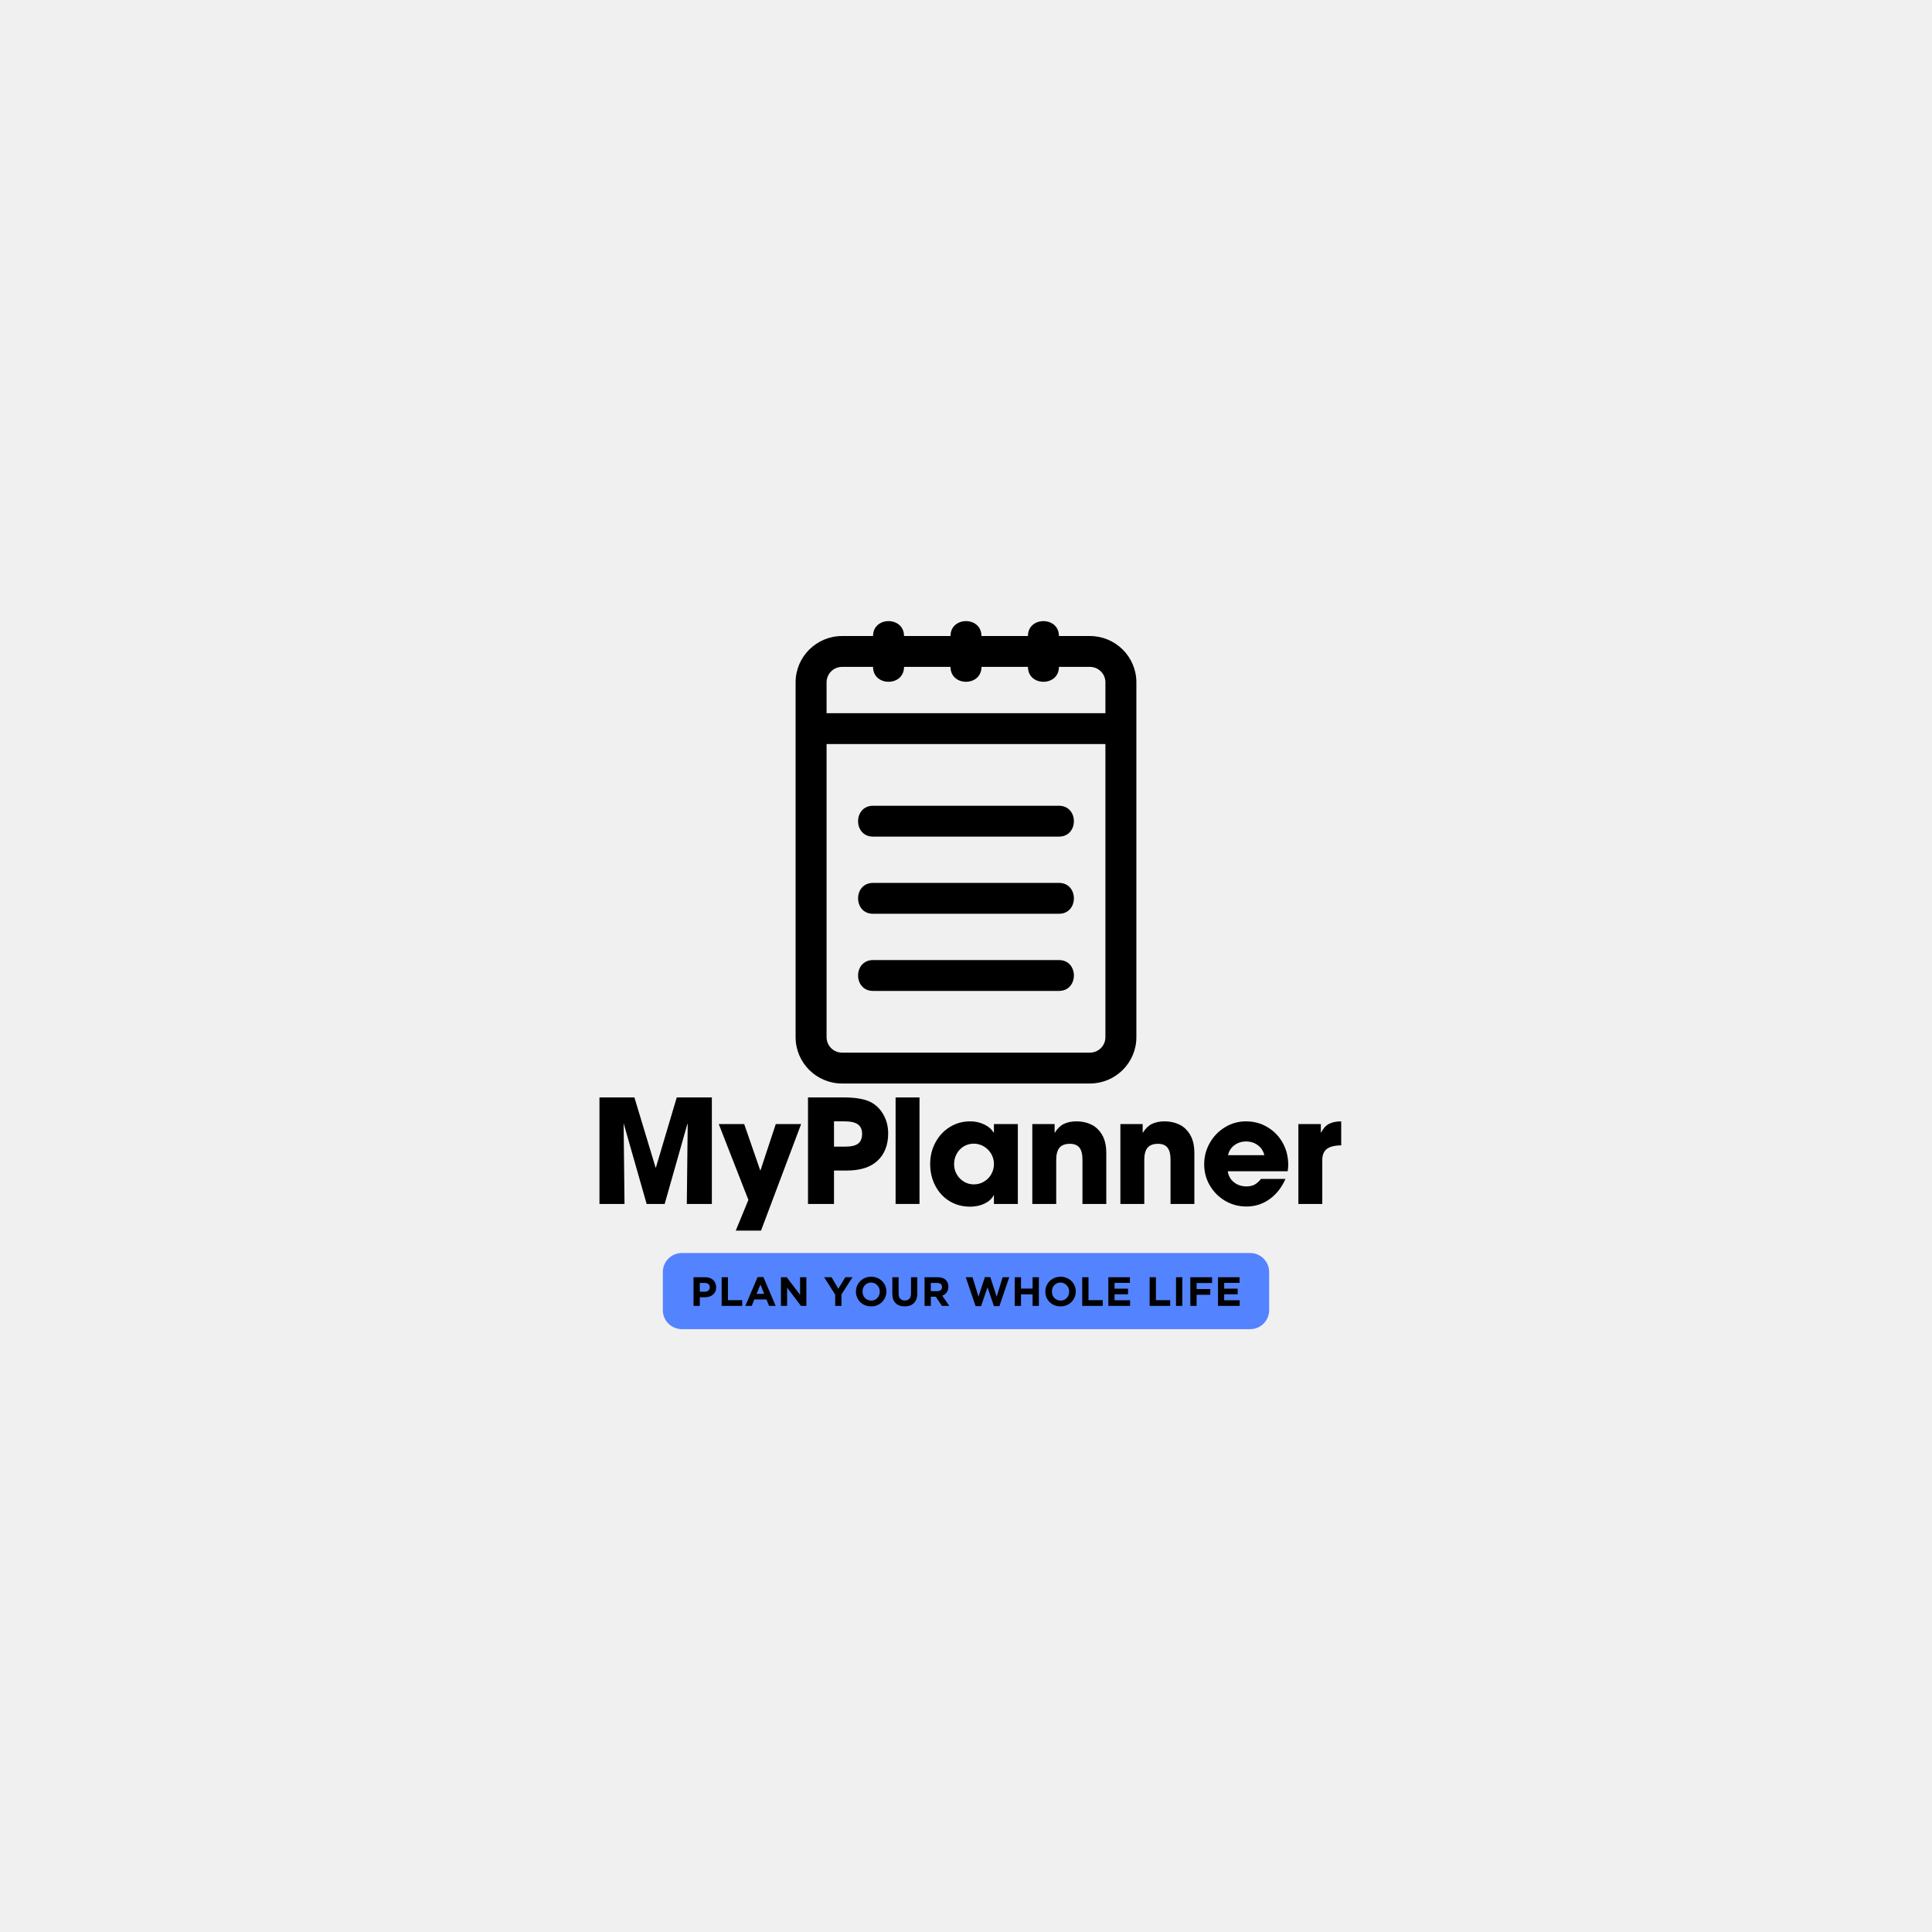
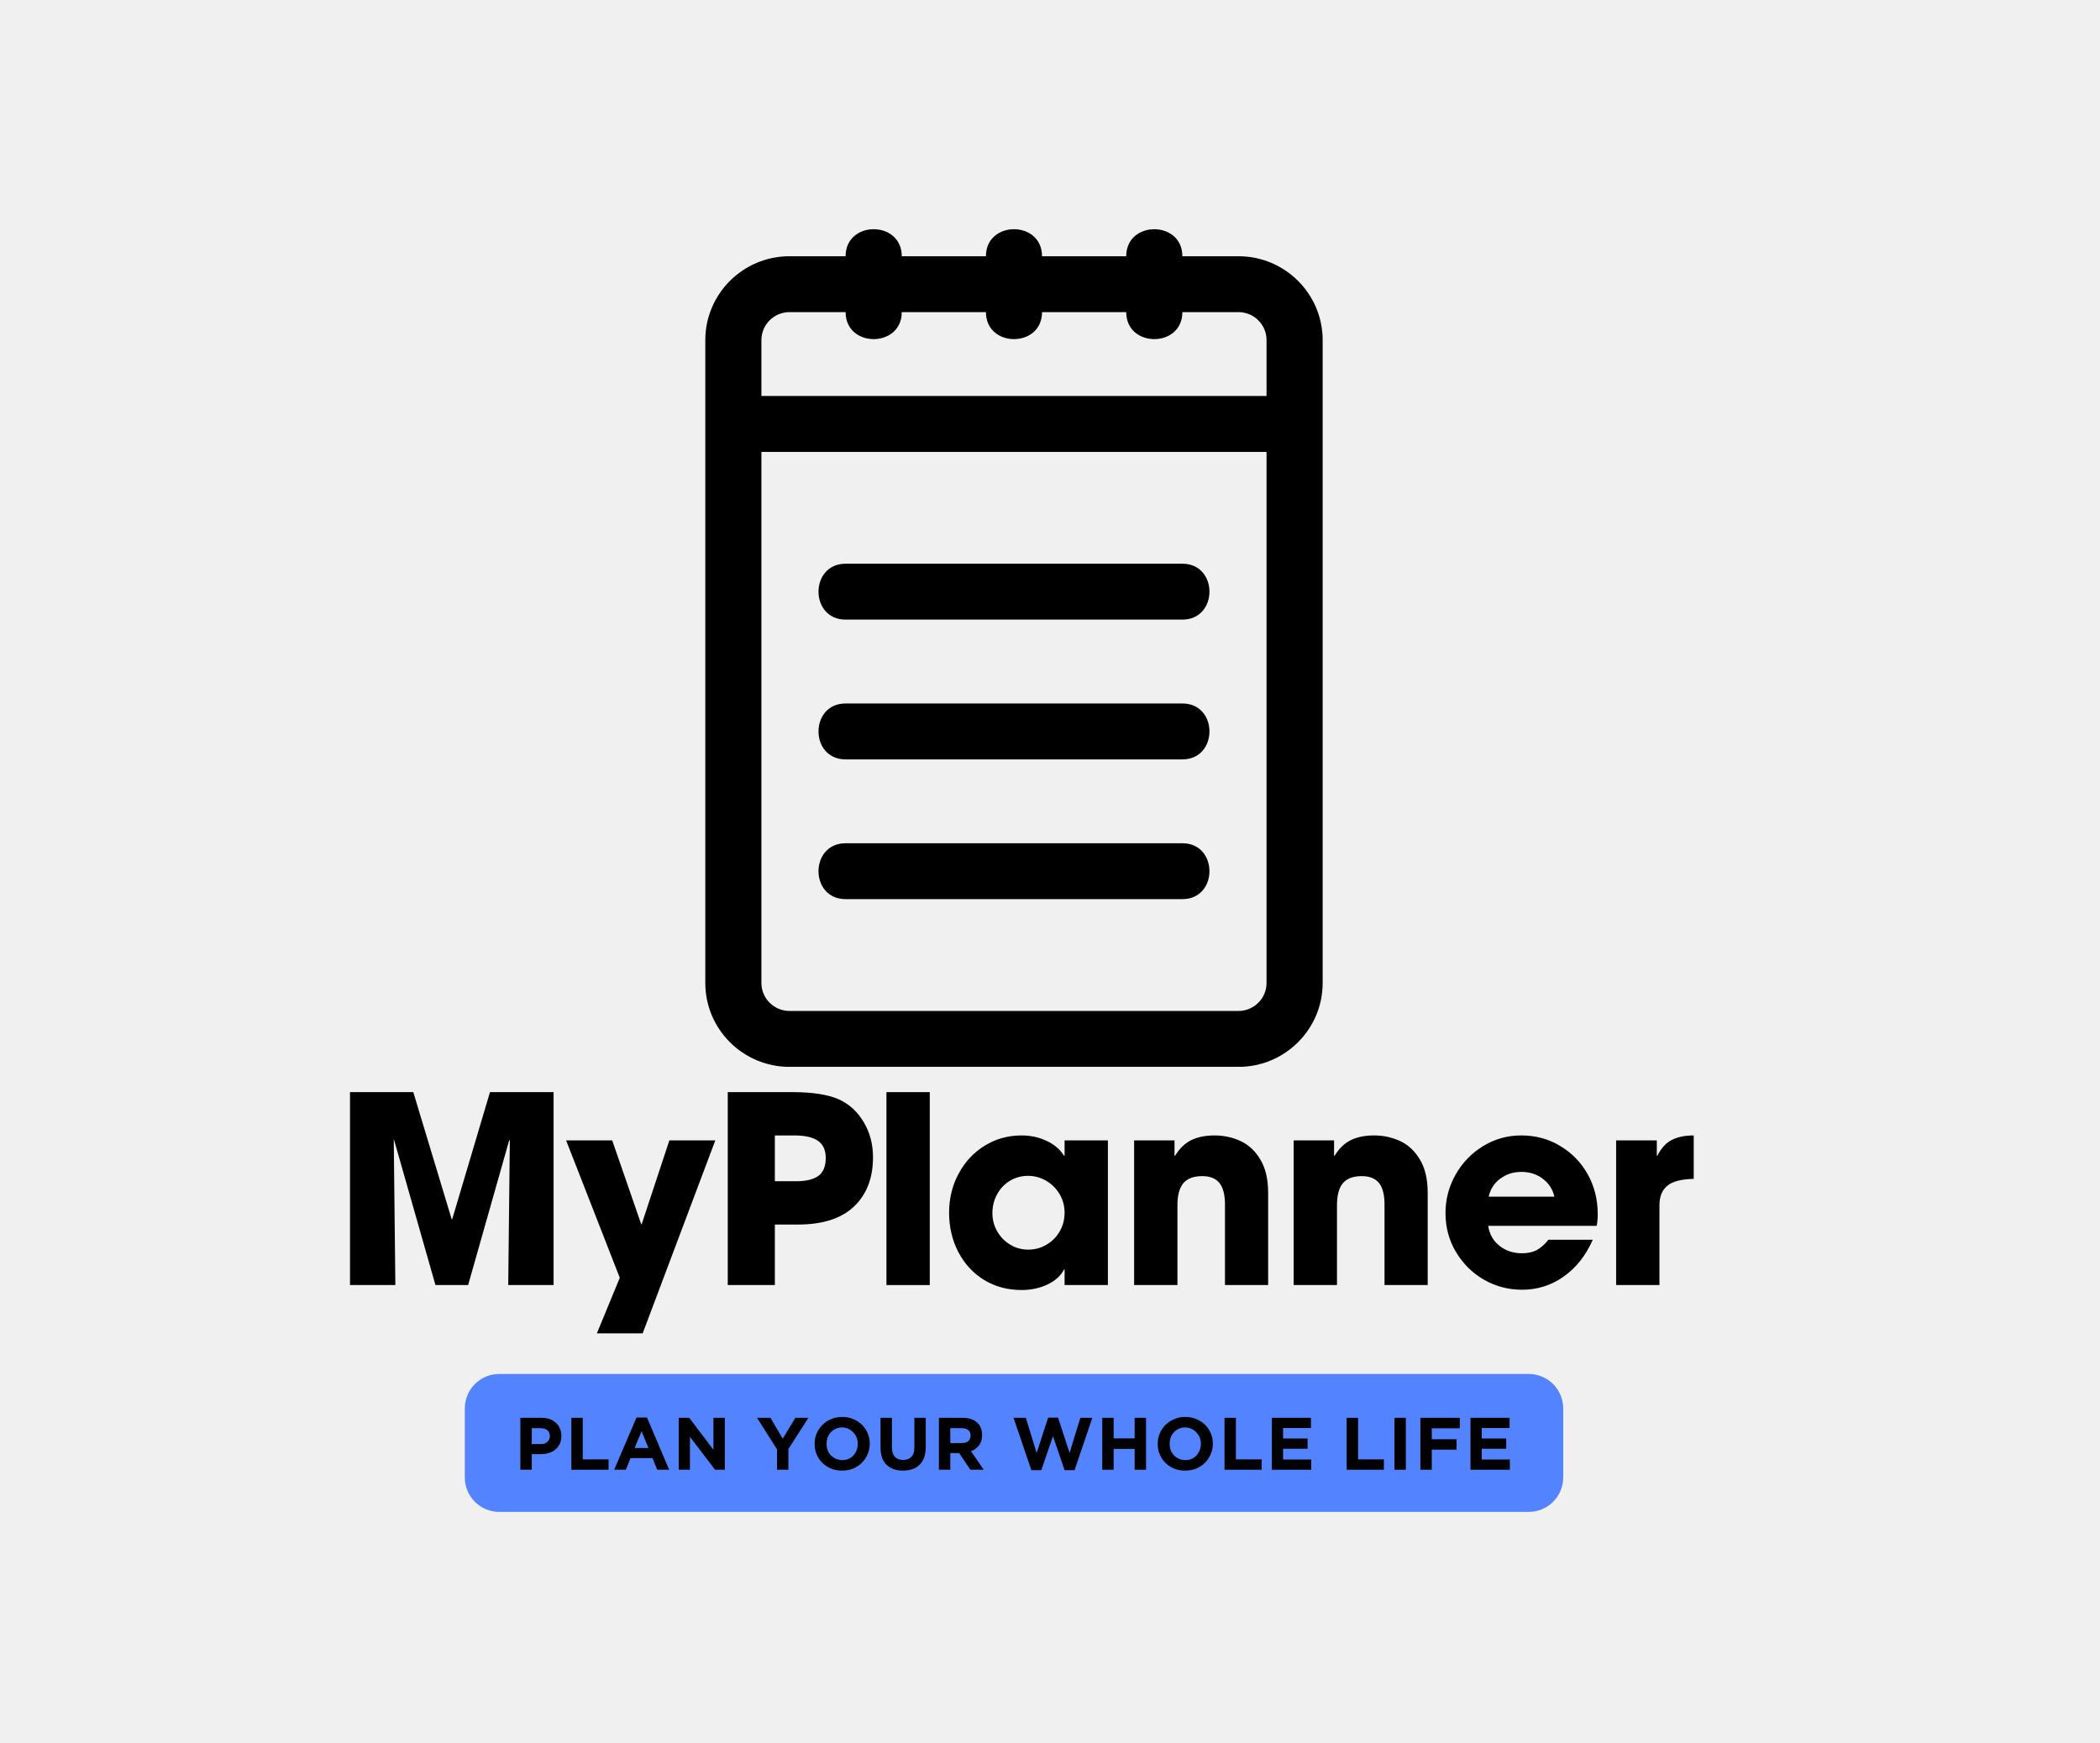
- <svg xmlns="http://www.w3.org/2000/svg" width="500" zoomAndPan="magnify" viewBox="0 0 375 375" height="500" preserveAspectRatio="xMidYMid meet" version="1.0">
-   <defs>
-     <g />
-     <clipPath id="1723c170e2">
-       <path d="M 154.121 120 L 220.871 120 L 220.871 210.309 L 154.121 210.309 Z M 154.121 120 " clip-rule="nonzero" />
-     </clipPath>
-   </defs>
-   <g clip-path="url(#1723c170e2)">
-     <path fill="#000000" d="M 211.551 123.453 L 205.539 123.453 C 205.539 119.598 199.523 119.59 199.523 123.453 L 190.504 123.453 C 190.504 119.598 184.492 119.59 184.492 123.453 L 175.473 123.453 C 175.473 119.598 169.457 119.59 169.457 123.453 L 163.445 123.453 C 158.473 123.453 154.426 127.48 154.426 132.438 L 154.426 201.324 C 154.426 206.277 158.473 210.309 163.445 210.309 L 211.551 210.309 C 216.523 210.309 220.57 206.277 220.57 201.324 L 220.57 132.438 C 220.57 127.48 216.523 123.453 211.551 123.453 Z M 214.559 201.324 C 214.559 202.973 213.207 204.316 211.551 204.316 L 163.445 204.316 C 161.789 204.316 160.438 202.973 160.438 201.324 L 160.438 144.418 L 214.559 144.418 Z M 214.559 138.426 L 160.438 138.426 L 160.438 132.438 C 160.438 130.785 161.789 129.441 163.445 129.441 L 169.457 129.441 C 169.457 133.297 175.473 133.301 175.473 129.441 L 184.492 129.441 C 184.492 133.297 190.504 133.301 190.504 129.441 L 199.523 129.441 C 199.523 133.297 205.539 133.301 205.539 129.441 L 211.551 129.441 C 213.207 129.441 214.559 130.785 214.559 132.438 Z M 169.457 156.398 L 205.539 156.398 C 209.414 156.398 209.406 162.387 205.539 162.387 L 169.457 162.387 C 165.582 162.387 165.59 156.398 169.457 156.398 Z M 169.457 171.371 L 205.539 171.371 C 209.414 171.371 209.406 177.363 205.539 177.363 L 169.457 177.363 C 165.582 177.363 165.59 171.371 169.457 171.371 Z M 169.457 186.348 L 205.539 186.348 C 209.414 186.348 209.406 192.336 205.539 192.336 L 169.457 192.336 C 165.582 192.336 165.59 186.348 169.457 186.348 Z M 169.457 186.348 " fill-opacity="1" fill-rule="nonzero" />
+ <svg xmlns="http://www.w3.org/2000/svg" width="300" height="249" viewBox="0 0 300 249" fill="none">
+   <mask id="mask0_55_1089" style="mask-type:luminance" maskUnits="userSpaceOnUse" x="100" y="32" width="90" height="121">
+     <path d="M100.352 32H189.352V152.411H100.352V32Z" fill="white" />
+   </mask>
+   <g mask="url(#mask0_55_1089)">
+     <path d="M176.925 36.604H168.909C168.909 31.463 160.889 31.453 160.889 36.604H148.862C148.862 31.463 140.847 31.453 140.847 36.604H128.821C128.821 31.463 120.8 31.453 120.8 36.604H112.784C106.154 36.604 100.758 41.974 100.758 48.583V140.432C100.758 147.036 106.154 152.411 112.784 152.411H176.925C183.555 152.411 188.951 147.036 188.951 140.432V48.583C188.951 41.974 183.555 36.604 176.925 36.604ZM180.935 140.432C180.935 142.63 179.133 144.422 176.925 144.422H112.784C110.576 144.422 108.774 142.63 108.774 140.432V64.557H180.935V140.432ZM180.935 56.568H108.774V48.583C108.774 46.38 110.576 44.589 112.784 44.589H120.8C120.8 49.729 128.821 49.734 128.821 44.589H140.847C140.847 49.729 148.862 49.734 148.862 44.589H160.889C160.889 49.729 168.909 49.734 168.909 44.589H176.925C179.133 44.589 180.935 46.38 180.935 48.583V56.568ZM120.8 80.531H168.909C174.076 80.531 174.066 88.516 168.909 88.516H120.8C115.633 88.516 115.644 80.531 120.8 80.531ZM120.8 100.495H168.909C174.076 100.495 174.066 108.484 168.909 108.484H120.8C115.633 108.484 115.644 100.495 120.8 100.495ZM120.8 120.464H168.909C174.076 120.464 174.066 128.448 168.909 128.448H120.8C115.633 128.448 115.644 120.464 120.8 120.464Z" fill="black" />
  </g>
-   <g fill="#000000" fill-opacity="1">
-     <g transform="translate(114.4822, 233.6851)">
-       <g>
-         <path d="M 18.938 -15.531 L 14.531 0 L 11.031 0 L 6.562 -15.672 L 6.734 0 L 1.875 0 L 1.875 -20.672 L 8.656 -20.672 L 12.766 -7.062 L 12.828 -7.062 L 16.875 -20.672 L 23.688 -20.672 L 23.688 0 L 18.828 0 L 19 -15.484 Z M 18.938 -15.531 " />
-       </g>
-     </g>
-   </g>
-   <g fill="#000000" fill-opacity="1">
-     <g transform="translate(139.4818, 233.6851)">
-       <g>
-         <path d="M 0.031 -15.5 L 4.969 -15.5 L 8.078 -6.516 L 8.125 -6.516 L 11.094 -15.5 L 16.016 -15.5 L 8.234 5.172 L 3.328 5.172 L 5.781 -0.781 Z M 0.031 -15.5 " />
-       </g>
-     </g>
-   </g>
-   <g fill="#000000" fill-opacity="1">
-     <g transform="translate(154.9564, 233.6851)">
-       <g>
-         <path d="M 8.859 -20.672 C 10.961 -20.672 12.609 -20.41 13.797 -19.891 C 14.922 -19.367 15.805 -18.551 16.453 -17.438 C 17.109 -16.332 17.438 -15.082 17.438 -13.688 C 17.438 -11.469 16.758 -9.711 15.406 -8.422 C 14.051 -7.129 12.047 -6.484 9.391 -6.484 L 6.922 -6.484 L 6.922 0 L 1.875 0 L 1.875 -20.672 Z M 12.375 -13.609 C 12.375 -14.441 12.102 -15.051 11.562 -15.438 C 11.02 -15.832 10.164 -16.031 9 -16.031 L 6.922 -16.031 L 6.922 -11.125 L 9.188 -11.125 C 10.27 -11.125 11.07 -11.316 11.594 -11.703 C 12.113 -12.098 12.375 -12.734 12.375 -13.609 Z M 12.375 -13.609 " />
-       </g>
-     </g>
-   </g>
-   <g fill="#000000" fill-opacity="1">
-     <g transform="translate(172.1628, 233.6851)">
-       <g>
-         <path d="M 6.312 -20.672 L 6.312 0 L 1.672 0 L 1.672 -20.672 Z M 6.312 -20.672 " />
-       </g>
-     </g>
-   </g>
-   <g fill="#000000" fill-opacity="1">
-     <g transform="translate(179.5927, 233.6851)">
-       <g>
-         <path d="M 13.266 -1.672 C 12.93 -1.004 12.344 -0.469 11.5 -0.062 C 10.664 0.332 9.738 0.531 8.719 0.531 C 7.227 0.531 5.891 0.172 4.703 -0.547 C 3.523 -1.273 2.602 -2.273 1.938 -3.547 C 1.281 -4.816 0.953 -6.223 0.953 -7.766 C 0.953 -9.273 1.289 -10.66 1.969 -11.922 C 2.645 -13.191 3.57 -14.191 4.75 -14.922 C 5.938 -15.66 7.258 -16.031 8.719 -16.031 C 9.688 -16.031 10.578 -15.836 11.391 -15.453 C 12.211 -15.078 12.836 -14.547 13.266 -13.859 L 13.328 -13.859 L 13.328 -15.5 L 17.969 -15.5 L 17.969 0 L 13.328 0 L 13.328 -1.672 Z M 13.328 -7.766 C 13.328 -8.473 13.148 -9.129 12.797 -9.734 C 12.441 -10.336 11.961 -10.816 11.359 -11.172 C 10.754 -11.523 10.098 -11.703 9.391 -11.703 C 8.703 -11.703 8.062 -11.523 7.469 -11.172 C 6.883 -10.816 6.426 -10.332 6.094 -9.719 C 5.758 -9.102 5.594 -8.43 5.594 -7.703 C 5.594 -7.004 5.766 -6.352 6.109 -5.75 C 6.453 -5.156 6.914 -4.68 7.5 -4.328 C 8.082 -3.973 8.727 -3.797 9.438 -3.797 C 10.145 -3.797 10.797 -3.973 11.391 -4.328 C 11.992 -4.68 12.469 -5.16 12.812 -5.766 C 13.156 -6.367 13.328 -7.035 13.328 -7.766 Z M 13.328 -7.766 " />
-       </g>
-     </g>
-   </g>
-   <g fill="#000000" fill-opacity="1">
-     <g transform="translate(198.6986, 233.6851)">
-       <g>
-         <path d="M 8.969 -11.672 C 8.039 -11.672 7.363 -11.414 6.938 -10.906 C 6.52 -10.395 6.312 -9.609 6.312 -8.547 L 6.312 0 L 1.672 0 L 1.672 -15.5 L 6 -15.5 L 6 -13.859 L 6.062 -13.859 C 6.539 -14.641 7.117 -15.195 7.797 -15.531 C 8.484 -15.863 9.312 -16.031 10.281 -16.031 C 11.289 -16.031 12.227 -15.828 13.094 -15.422 C 13.957 -15.016 14.66 -14.352 15.203 -13.438 C 15.754 -12.52 16.031 -11.336 16.031 -9.891 L 16.031 0 L 11.406 0 L 11.406 -8.609 C 11.406 -9.672 11.207 -10.445 10.812 -10.938 C 10.414 -11.426 9.801 -11.672 8.969 -11.672 Z M 8.969 -11.672 " />
-       </g>
-     </g>
-   </g>
-   <g fill="#000000" fill-opacity="1">
-     <g transform="translate(215.7932, 233.6851)">
-       <g>
-         <path d="M 8.969 -11.672 C 8.039 -11.672 7.363 -11.414 6.938 -10.906 C 6.52 -10.395 6.312 -9.609 6.312 -8.547 L 6.312 0 L 1.672 0 L 1.672 -15.5 L 6 -15.5 L 6 -13.859 L 6.062 -13.859 C 6.539 -14.641 7.117 -15.195 7.797 -15.531 C 8.484 -15.863 9.312 -16.031 10.281 -16.031 C 11.289 -16.031 12.227 -15.828 13.094 -15.422 C 13.957 -15.016 14.66 -14.352 15.203 -13.438 C 15.754 -12.52 16.031 -11.336 16.031 -9.891 L 16.031 0 L 11.406 0 L 11.406 -8.609 C 11.406 -9.672 11.207 -10.445 10.812 -10.938 C 10.414 -11.426 9.801 -11.672 8.969 -11.672 Z M 8.969 -11.672 " />
-       </g>
-     </g>
-   </g>
-   <g fill="#000000" fill-opacity="1">
-     <g transform="translate(232.8879, 233.6851)">
-       <g>
-         <path d="M 9.047 -3.406 C 9.66 -3.406 10.188 -3.52 10.625 -3.75 C 11.062 -3.988 11.477 -4.359 11.875 -4.859 L 16.625 -4.859 C 15.875 -3.16 14.832 -1.844 13.5 -0.906 C 12.176 0.031 10.691 0.5 9.047 0.5 C 7.578 0.5 6.211 0.141 4.953 -0.578 C 3.703 -1.305 2.703 -2.301 1.953 -3.562 C 1.211 -4.82 0.844 -6.203 0.844 -7.703 C 0.844 -9.18 1.203 -10.555 1.922 -11.828 C 2.648 -13.109 3.633 -14.129 4.875 -14.891 C 6.113 -15.648 7.477 -16.031 8.969 -16.031 C 10.5 -16.031 11.883 -15.656 13.125 -14.906 C 14.375 -14.164 15.359 -13.156 16.078 -11.875 C 16.797 -10.594 17.156 -9.16 17.156 -7.578 C 17.156 -7.129 17.117 -6.719 17.047 -6.344 L 5.422 -6.344 C 5.547 -5.469 5.941 -4.758 6.609 -4.219 C 7.285 -3.676 8.098 -3.406 9.047 -3.406 Z M 8.969 -12.125 C 8.113 -12.125 7.363 -11.883 6.719 -11.406 C 6.07 -10.938 5.656 -10.289 5.469 -9.469 L 12.516 -9.469 C 12.328 -10.27 11.91 -10.91 11.266 -11.391 C 10.629 -11.879 9.863 -12.125 8.969 -12.125 Z M 8.969 -12.125 " />
-       </g>
-     </g>
-   </g>
-   <g fill="#000000" fill-opacity="1">
-     <g transform="translate(250.3736, 233.6851)">
-       <g>
-         <path d="M 6 -15.5 L 6 -13.859 L 6.062 -13.859 C 6.457 -14.66 6.969 -15.223 7.594 -15.547 C 8.227 -15.867 9.016 -16.031 9.953 -16.031 L 9.953 -11.375 C 8.629 -11.352 7.688 -11.109 7.125 -10.641 C 6.562 -10.18 6.281 -9.484 6.281 -8.547 L 6.281 0 L 1.641 0 L 1.641 -15.5 Z M 6 -15.5 " />
-       </g>
-     </g>
-   </g>
-   <path fill="#5383ff" d="M 132.348 243.211 L 242.652 243.211 C 243.633 243.211 244.57 243.602 245.262 244.293 C 245.957 244.988 246.344 245.926 246.344 246.906 L 246.344 254.293 C 246.344 255.273 245.957 256.215 245.262 256.906 C 244.57 257.602 243.633 257.988 242.652 257.988 L 132.348 257.988 C 130.309 257.988 128.656 256.336 128.656 254.293 L 128.656 246.906 C 128.656 244.867 130.309 243.211 132.348 243.211 Z M 132.348 243.211 " fill-opacity="1" fill-rule="nonzero" />
-   <g fill="#000000" fill-opacity="1">
-     <g transform="translate(133.9417, 253.4714)">
-       <g>
-         <path d="M 0.672 -5.562 L 2.938 -5.562 C 3.27 -5.562 3.566 -5.516 3.828 -5.422 C 4.086 -5.328 4.305 -5.191 4.484 -5.016 C 4.672 -4.848 4.812 -4.645 4.906 -4.406 C 5.008 -4.176 5.062 -3.922 5.062 -3.641 L 5.062 -3.625 C 5.062 -3.301 5.004 -3.016 4.891 -2.766 C 4.773 -2.523 4.613 -2.32 4.406 -2.156 C 4.207 -1.988 3.969 -1.863 3.688 -1.781 C 3.414 -1.707 3.125 -1.672 2.812 -1.672 L 1.891 -1.672 L 1.891 0 L 0.672 0 Z M 2.859 -2.75 C 3.16 -2.75 3.395 -2.828 3.562 -2.984 C 3.738 -3.148 3.828 -3.352 3.828 -3.594 L 3.828 -3.609 C 3.828 -3.891 3.738 -4.098 3.562 -4.234 C 3.383 -4.379 3.141 -4.453 2.828 -4.453 L 1.891 -4.453 L 1.891 -2.75 Z M 2.859 -2.75 " />
-       </g>
-     </g>
-   </g>
-   <g fill="#000000" fill-opacity="1">
-     <g transform="translate(139.4029, 253.4714)">
-       <g>
-         <path d="M 0.672 -5.562 L 1.891 -5.562 L 1.891 -1.109 L 4.656 -1.109 L 4.656 0 L 0.672 0 Z M 0.672 -5.562 " />
-       </g>
-     </g>
-   </g>
-   <g fill="#000000" fill-opacity="1">
-     <g transform="translate(144.4752, 253.4714)">
-       <g>
-         <path d="M 2.578 -5.594 L 3.703 -5.594 L 6.078 0 L 4.797 0 L 4.297 -1.25 L 1.938 -1.25 L 1.438 0 L 0.188 0 Z M 3.859 -2.328 L 3.125 -4.125 L 2.375 -2.328 Z M 3.859 -2.328 " />
-       </g>
-     </g>
-   </g>
-   <g fill="#000000" fill-opacity="1">
-     <g transform="translate(150.9049, 253.4714)">
-       <g>
-         <path d="M 0.672 -5.562 L 1.797 -5.562 L 4.391 -2.141 L 4.391 -5.562 L 5.609 -5.562 L 5.609 0 L 4.562 0 L 1.875 -3.531 L 1.875 0 L 0.672 0 Z M 0.672 -5.562 " />
-       </g>
-     </g>
-   </g>
-   <g fill="#000000" fill-opacity="1">
-     <g transform="translate(157.3346, 253.4714)">
-       <g />
-     </g>
-   </g>
-   <g fill="#000000" fill-opacity="1">
-     <g transform="translate(159.8748, 253.4714)">
-       <g>
-         <path d="M 2.234 -2.188 L 0.094 -5.562 L 1.531 -5.562 L 2.844 -3.328 L 4.203 -5.562 L 5.594 -5.562 L 3.453 -2.219 L 3.453 0 L 2.234 0 Z M 2.234 -2.188 " />
-       </g>
-     </g>
-   </g>
-   <g fill="#000000" fill-opacity="1">
-     <g transform="translate(165.7171, 253.4714)">
-       <g>
-         <path d="M 3.359 0.094 C 2.93 0.094 2.535 0.02 2.172 -0.125 C 1.816 -0.281 1.508 -0.484 1.25 -0.734 C 0.988 -0.992 0.785 -1.297 0.641 -1.641 C 0.492 -1.992 0.422 -2.367 0.422 -2.766 L 0.422 -2.781 C 0.422 -3.176 0.492 -3.547 0.641 -3.891 C 0.785 -4.234 0.988 -4.535 1.25 -4.797 C 1.52 -5.066 1.832 -5.273 2.188 -5.422 C 2.551 -5.578 2.945 -5.656 3.375 -5.656 C 3.812 -5.656 4.207 -5.578 4.562 -5.422 C 4.926 -5.273 5.238 -5.07 5.5 -4.812 C 5.758 -4.551 5.961 -4.25 6.109 -3.906 C 6.254 -3.562 6.328 -3.191 6.328 -2.797 L 6.328 -2.781 C 6.328 -2.383 6.25 -2.008 6.094 -1.656 C 5.945 -1.312 5.742 -1.008 5.484 -0.75 C 5.223 -0.488 4.91 -0.281 4.547 -0.125 C 4.191 0.02 3.797 0.094 3.359 0.094 Z M 3.375 -1.031 C 3.625 -1.031 3.848 -1.07 4.047 -1.156 C 4.254 -1.25 4.43 -1.375 4.578 -1.531 C 4.723 -1.695 4.836 -1.883 4.922 -2.094 C 5.004 -2.301 5.047 -2.523 5.047 -2.766 L 5.047 -2.781 C 5.047 -3.02 5.004 -3.242 4.922 -3.453 C 4.836 -3.66 4.719 -3.844 4.562 -4 C 4.414 -4.164 4.238 -4.297 4.031 -4.391 C 3.832 -4.484 3.609 -4.531 3.359 -4.531 C 3.117 -4.531 2.895 -4.484 2.688 -4.391 C 2.477 -4.297 2.301 -4.172 2.156 -4.016 C 2.008 -3.859 1.895 -3.676 1.812 -3.469 C 1.738 -3.258 1.703 -3.035 1.703 -2.797 L 1.703 -2.781 C 1.703 -2.539 1.738 -2.312 1.812 -2.094 C 1.895 -1.883 2.008 -1.703 2.156 -1.547 C 2.312 -1.391 2.492 -1.266 2.703 -1.172 C 2.91 -1.078 3.133 -1.031 3.375 -1.031 Z M 3.375 -1.031 " />
-       </g>
-     </g>
-   </g>
-   <g fill="#000000" fill-opacity="1">
-     <g transform="translate(172.623, 253.4714)">
-       <g>
-         <path d="M 2.984 0.094 C 2.234 0.094 1.645 -0.113 1.219 -0.531 C 0.789 -0.945 0.578 -1.562 0.578 -2.375 L 0.578 -5.562 L 1.797 -5.562 L 1.797 -2.406 C 1.797 -1.957 1.898 -1.617 2.109 -1.391 C 2.328 -1.16 2.625 -1.047 3 -1.047 C 3.375 -1.047 3.664 -1.156 3.875 -1.375 C 4.094 -1.594 4.203 -1.926 4.203 -2.375 L 4.203 -5.562 L 5.422 -5.562 L 5.422 -2.422 C 5.422 -1.992 5.363 -1.625 5.25 -1.312 C 5.133 -1 4.969 -0.738 4.75 -0.531 C 4.539 -0.32 4.285 -0.164 3.984 -0.062 C 3.691 0.039 3.359 0.094 2.984 0.094 Z M 2.984 0.094 " />
-       </g>
-     </g>
-   </g>
-   <g fill="#000000" fill-opacity="1">
-     <g transform="translate(178.7828, 253.4714)">
-       <g>
-         <path d="M 0.672 -5.562 L 3.203 -5.562 C 3.91 -5.562 4.453 -5.375 4.828 -5 C 5.141 -4.676 5.297 -4.25 5.297 -3.719 L 5.297 -3.703 C 5.297 -3.254 5.188 -2.891 4.969 -2.609 C 4.75 -2.328 4.461 -2.117 4.109 -1.984 L 5.469 0 L 4.047 0 L 2.844 -1.781 L 1.891 -1.781 L 1.891 0 L 0.672 0 Z M 3.125 -2.859 C 3.426 -2.859 3.656 -2.926 3.812 -3.062 C 3.977 -3.207 4.062 -3.398 4.062 -3.641 L 4.062 -3.656 C 4.062 -3.926 3.977 -4.125 3.812 -4.25 C 3.645 -4.383 3.41 -4.453 3.109 -4.453 L 1.891 -4.453 L 1.891 -2.859 Z M 3.125 -2.859 " />
-       </g>
-     </g>
-   </g>
-   <g fill="#000000" fill-opacity="1">
-     <g transform="translate(184.6807, 253.4714)">
-       <g />
-     </g>
-   </g>
-   <g fill="#000000" fill-opacity="1">
-     <g transform="translate(187.2208, 253.4714)">
-       <g>
-         <path d="M 0.234 -5.562 L 1.547 -5.562 L 2.703 -1.797 L 3.938 -5.578 L 5 -5.578 L 6.234 -1.797 L 7.391 -5.562 L 8.672 -5.562 L 6.766 0.047 L 5.703 0.047 L 4.453 -3.594 L 3.203 0.047 L 2.141 0.047 Z M 0.234 -5.562 " />
-       </g>
-     </g>
-   </g>
-   <g fill="#000000" fill-opacity="1">
-     <g transform="translate(196.2859, 253.4714)">
-       <g>
-         <path d="M 0.672 -5.562 L 1.891 -5.562 L 1.891 -3.359 L 4.141 -3.359 L 4.141 -5.562 L 5.359 -5.562 L 5.359 0 L 4.141 0 L 4.141 -2.234 L 1.891 -2.234 L 1.891 0 L 0.672 0 Z M 0.672 -5.562 " />
-       </g>
-     </g>
-   </g>
-   <g fill="#000000" fill-opacity="1">
-     <g transform="translate(202.4774, 253.4714)">
-       <g>
-         <path d="M 3.359 0.094 C 2.93 0.094 2.535 0.02 2.172 -0.125 C 1.816 -0.281 1.508 -0.484 1.25 -0.734 C 0.988 -0.992 0.785 -1.297 0.641 -1.641 C 0.492 -1.992 0.422 -2.367 0.422 -2.766 L 0.422 -2.781 C 0.422 -3.176 0.492 -3.547 0.641 -3.891 C 0.785 -4.234 0.988 -4.535 1.25 -4.797 C 1.52 -5.066 1.832 -5.273 2.188 -5.422 C 2.551 -5.578 2.945 -5.656 3.375 -5.656 C 3.812 -5.656 4.207 -5.578 4.562 -5.422 C 4.926 -5.273 5.238 -5.07 5.5 -4.812 C 5.758 -4.551 5.961 -4.25 6.109 -3.906 C 6.254 -3.562 6.328 -3.191 6.328 -2.797 L 6.328 -2.781 C 6.328 -2.383 6.25 -2.008 6.094 -1.656 C 5.945 -1.312 5.742 -1.008 5.484 -0.75 C 5.223 -0.488 4.91 -0.281 4.547 -0.125 C 4.191 0.02 3.797 0.094 3.359 0.094 Z M 3.375 -1.031 C 3.625 -1.031 3.848 -1.07 4.047 -1.156 C 4.254 -1.25 4.43 -1.375 4.578 -1.531 C 4.723 -1.695 4.836 -1.883 4.922 -2.094 C 5.004 -2.301 5.047 -2.523 5.047 -2.766 L 5.047 -2.781 C 5.047 -3.02 5.004 -3.242 4.922 -3.453 C 4.836 -3.66 4.719 -3.844 4.562 -4 C 4.414 -4.164 4.238 -4.297 4.031 -4.391 C 3.832 -4.484 3.609 -4.531 3.359 -4.531 C 3.117 -4.531 2.895 -4.484 2.688 -4.391 C 2.477 -4.297 2.301 -4.172 2.156 -4.016 C 2.008 -3.859 1.895 -3.676 1.812 -3.469 C 1.738 -3.258 1.703 -3.035 1.703 -2.797 L 1.703 -2.781 C 1.703 -2.539 1.738 -2.312 1.812 -2.094 C 1.895 -1.883 2.008 -1.703 2.156 -1.547 C 2.312 -1.391 2.492 -1.266 2.703 -1.172 C 2.91 -1.078 3.133 -1.031 3.375 -1.031 Z M 3.375 -1.031 " />
-       </g>
-     </g>
-   </g>
-   <g fill="#000000" fill-opacity="1">
-     <g transform="translate(209.3834, 253.4714)">
-       <g>
-         <path d="M 0.672 -5.562 L 1.891 -5.562 L 1.891 -1.109 L 4.656 -1.109 L 4.656 0 L 0.672 0 Z M 0.672 -5.562 " />
-       </g>
-     </g>
-   </g>
-   <g fill="#000000" fill-opacity="1">
-     <g transform="translate(214.4557, 253.4714)">
-       <g>
-         <path d="M 0.672 -5.562 L 4.859 -5.562 L 4.859 -4.469 L 1.875 -4.469 L 1.875 -3.344 L 4.5 -3.344 L 4.5 -2.25 L 1.875 -2.25 L 1.875 -1.094 L 4.891 -1.094 L 4.891 0 L 0.672 0 Z M 0.672 -5.562 " />
-       </g>
-     </g>
-   </g>
-   <g fill="#000000" fill-opacity="1">
-     <g transform="translate(219.9328, 253.4714)">
-       <g />
-     </g>
-   </g>
-   <g fill="#000000" fill-opacity="1">
-     <g transform="translate(222.473, 253.4714)">
-       <g>
-         <path d="M 0.672 -5.562 L 1.891 -5.562 L 1.891 -1.109 L 4.656 -1.109 L 4.656 0 L 0.672 0 Z M 0.672 -5.562 " />
-       </g>
-     </g>
-   </g>
-   <g fill="#000000" fill-opacity="1">
-     <g transform="translate(227.5453, 253.4714)">
-       <g>
-         <path d="M 0.719 -5.562 L 1.938 -5.562 L 1.938 0 L 0.719 0 Z M 0.719 -5.562 " />
-       </g>
-     </g>
-   </g>
-   <g fill="#000000" fill-opacity="1">
-     <g transform="translate(230.3712, 253.4714)">
-       <g>
-         <path d="M 0.672 -5.562 L 4.891 -5.562 L 4.891 -4.438 L 1.891 -4.438 L 1.891 -3.266 L 4.547 -3.266 L 4.547 -2.156 L 1.891 -2.156 L 1.891 0 L 0.672 0 Z M 0.672 -5.562 " />
-       </g>
-     </g>
-   </g>
-   <g fill="#000000" fill-opacity="1">
-     <g transform="translate(235.7372, 253.4714)">
-       <g>
-         <path d="M 0.672 -5.562 L 4.859 -5.562 L 4.859 -4.469 L 1.875 -4.469 L 1.875 -3.344 L 4.5 -3.344 L 4.5 -2.25 L 1.875 -2.25 L 1.875 -1.094 L 4.891 -1.094 L 4.891 0 L 0.672 0 Z M 0.672 -5.562 " />
-       </g>
-     </g>
-   </g>
+   <path d="M72.75 162.872L66.875 183.58H62.208L56.25 162.684L56.479 183.58H50V156.018H59.042L64.521 174.163H64.604L70 156.018H79.083V183.58H72.604L72.833 162.934L72.75 162.872Z" fill="black" />
+   <path d="M80.874 162.913H87.458L91.604 174.893H91.666L95.624 162.913H102.187L91.812 190.476H85.27L88.541 182.538L80.874 162.913Z" fill="black" />
+   <path d="M113.278 156.018C116.08 156.018 118.278 156.367 119.861 157.059C121.361 157.757 122.538 158.846 123.403 160.33C124.278 161.804 124.715 163.471 124.715 165.33C124.715 168.288 123.809 170.632 122.007 172.351C120.2 174.075 117.528 174.934 113.986 174.934H110.694V183.58H103.965V156.018H113.278ZM117.965 165.434C117.965 164.325 117.601 163.512 116.882 162.997C116.158 162.471 115.017 162.205 113.465 162.205H110.694V168.747H113.715C115.158 168.747 116.226 168.492 116.924 167.976C117.616 167.45 117.965 166.601 117.965 165.434Z" fill="black" />
+   <path d="M132.824 156.018V183.58H126.636V156.018H132.824Z" fill="black" />
+   <path d="M152.001 181.351C151.553 182.242 150.772 182.955 149.647 183.497C148.532 184.023 147.298 184.288 145.939 184.288C143.949 184.288 142.168 183.809 140.584 182.851C139.012 181.882 137.782 180.549 136.897 178.851C136.022 177.158 135.584 175.283 135.584 173.226C135.584 171.215 136.032 169.367 136.939 167.684C137.84 165.992 139.074 164.658 140.647 163.684C142.23 162.7 143.991 162.205 145.939 162.205C147.23 162.205 148.418 162.465 149.501 162.976C150.595 163.476 151.428 164.184 152.001 165.101H152.084V162.913H158.272V183.58H152.084V181.351H152.001ZM152.084 173.226C152.084 172.283 151.845 171.408 151.376 170.601C150.902 169.799 150.262 169.158 149.459 168.684C148.652 168.215 147.777 167.976 146.834 167.976C145.918 167.976 145.064 168.215 144.272 168.684C143.491 169.158 142.881 169.804 142.439 170.622C141.991 171.445 141.772 172.34 141.772 173.309C141.772 174.242 142.001 175.111 142.459 175.913C142.918 176.705 143.532 177.34 144.314 177.809C145.09 178.283 145.949 178.518 146.897 178.518C147.84 178.518 148.709 178.283 149.501 177.809C150.303 177.34 150.939 176.7 151.397 175.893C151.855 175.09 152.084 174.2 152.084 173.226Z" fill="black" />
+   <path d="M171.747 168.018C170.507 168.018 169.606 168.361 169.038 169.038C168.481 169.721 168.205 170.768 168.205 172.184V183.58H162.018V162.913H167.788V165.101H167.872C168.507 164.059 169.278 163.32 170.184 162.872C171.101 162.429 172.205 162.205 173.497 162.205C174.84 162.205 176.09 162.476 177.247 163.018C178.398 163.559 179.335 164.445 180.059 165.663C180.794 166.887 181.163 168.465 181.163 170.393V183.58H174.997V172.101C174.997 170.684 174.731 169.653 174.205 168.997C173.674 168.346 172.856 168.018 171.747 168.018Z" fill="black" />
+   <path d="M194.539 168.018C193.3 168.018 192.399 168.361 191.831 169.038C191.274 169.721 190.998 170.768 190.998 172.184V183.58H184.81V162.913H190.581V165.101H190.664C191.3 164.059 192.07 163.32 192.977 162.872C193.893 162.429 194.998 162.205 196.289 162.205C197.633 162.205 198.883 162.476 200.039 163.018C201.19 163.559 202.128 164.445 202.852 165.663C203.586 166.887 203.956 168.465 203.956 170.393V183.58H197.789V172.101C197.789 170.684 197.524 169.653 196.998 168.997C196.466 168.346 195.649 168.018 194.539 168.018Z" fill="black" />
+   <path d="M217.437 179.038C218.254 179.038 218.957 178.887 219.541 178.58C220.124 178.262 220.676 177.768 221.207 177.101H227.541C226.541 179.367 225.15 181.122 223.374 182.372C221.608 183.622 219.629 184.247 217.437 184.247C215.478 184.247 213.655 183.768 211.978 182.809C210.312 181.84 208.978 180.512 207.978 178.83C206.989 177.153 206.499 175.309 206.499 173.309C206.499 171.34 206.978 169.507 207.937 167.809C208.905 166.101 210.218 164.742 211.874 163.726C213.525 162.715 215.343 162.205 217.332 162.205C219.374 162.205 221.218 162.705 222.874 163.705C224.541 164.695 225.853 166.038 226.812 167.747C227.77 169.455 228.249 171.367 228.249 173.476C228.249 174.075 228.197 174.622 228.103 175.122H212.603C212.77 176.288 213.296 177.236 214.187 177.955C215.088 178.679 216.171 179.038 217.437 179.038ZM217.332 167.413C216.192 167.413 215.192 167.736 214.332 168.372C213.468 168.997 212.916 169.861 212.666 170.955H222.062C221.812 169.887 221.254 169.033 220.395 168.393C219.546 167.742 218.525 167.413 217.332 167.413Z" fill="black" />
+   <path d="M236.688 162.913V165.101H236.772C237.298 164.033 237.98 163.283 238.813 162.851C239.657 162.424 240.709 162.205 241.959 162.205V168.413C240.194 168.445 238.938 168.768 238.188 169.393C237.438 170.007 237.063 170.934 237.063 172.184V183.58H230.876V162.913H236.688Z" fill="black" />
+   <path d="M71.321 196.281H218.394C219.701 196.281 220.951 196.802 221.873 197.724C222.8 198.651 223.316 199.901 223.316 201.208V211.057C223.316 212.365 222.8 213.62 221.873 214.542C220.951 215.469 219.701 215.984 218.394 215.984H71.321C68.602 215.984 66.399 213.781 66.399 211.057V201.208C66.399 198.49 68.602 196.281 71.321 196.281Z" fill="#5383FF" />
+   <path d="M74.341 202.545H77.362C77.805 202.545 78.201 202.608 78.55 202.733C78.893 202.858 79.185 203.04 79.425 203.274C79.675 203.498 79.862 203.769 79.987 204.087C80.123 204.394 80.195 204.733 80.195 205.108V205.128C80.195 205.561 80.117 205.941 79.966 206.274C79.81 206.597 79.597 206.868 79.32 207.087C79.055 207.311 78.737 207.477 78.362 207.587C77.998 207.686 77.612 207.733 77.195 207.733H75.966V209.962H74.341V202.545ZM77.258 206.295C77.659 206.295 77.972 206.191 78.195 205.983C78.43 205.764 78.55 205.493 78.55 205.17V205.149C78.55 204.774 78.43 204.498 78.195 204.316C77.956 204.123 77.633 204.024 77.216 204.024H75.966V206.295H77.258Z" fill="black" />
+   <path d="M81.624 202.545H83.249V208.483H86.936V209.962H81.624V202.545Z" fill="black" />
+   <path d="M90.928 202.504H92.428L95.595 209.962H93.887L93.22 208.295H90.074L89.407 209.962H87.741L90.928 202.504ZM92.637 206.858L91.657 204.462L90.657 206.858H92.637Z" fill="black" />
+   <path d="M96.96 202.545H98.46L101.918 207.108V202.545H103.543V209.962H102.147L98.564 205.253V209.962H96.96V202.545Z" fill="black" />
+   <path d="M111.002 207.045L108.148 202.545H110.065L111.815 205.524L113.627 202.545H115.481L112.627 207.003V209.962H111.002V207.045Z" fill="black" />
+   <path d="M120.292 210.087C119.719 210.087 119.193 209.988 118.709 209.795C118.235 209.587 117.823 209.316 117.48 208.983C117.131 208.639 116.86 208.233 116.667 207.774C116.469 207.306 116.375 206.806 116.375 206.274V206.253C116.375 205.727 116.469 205.233 116.667 204.774C116.86 204.316 117.131 203.915 117.48 203.566C117.839 203.207 118.256 202.931 118.73 202.733C119.214 202.524 119.74 202.42 120.313 202.42C120.896 202.42 121.422 202.524 121.896 202.733C122.381 202.931 122.797 203.201 123.146 203.545C123.49 203.894 123.761 204.295 123.959 204.753C124.152 205.212 124.25 205.707 124.25 206.233V206.253C124.25 206.785 124.146 207.285 123.938 207.753C123.74 208.212 123.469 208.618 123.125 208.962C122.777 209.311 122.36 209.587 121.875 209.795C121.402 209.988 120.875 210.087 120.292 210.087ZM120.313 208.587C120.646 208.587 120.943 208.535 121.209 208.42C121.485 208.295 121.719 208.128 121.917 207.92C122.11 207.701 122.261 207.451 122.375 207.17C122.485 206.894 122.542 206.597 122.542 206.274V206.253C122.542 205.936 122.485 205.639 122.375 205.358C122.261 205.082 122.105 204.837 121.896 204.628C121.698 204.41 121.464 204.233 121.188 204.108C120.922 203.983 120.625 203.92 120.292 203.92C119.969 203.92 119.672 203.983 119.396 204.108C119.115 204.233 118.881 204.399 118.688 204.608C118.49 204.816 118.339 205.061 118.23 205.337C118.131 205.618 118.084 205.915 118.084 206.233V206.253C118.084 206.576 118.131 206.878 118.23 207.17C118.339 207.451 118.49 207.691 118.688 207.899C118.896 208.108 119.136 208.274 119.417 208.399C119.693 208.524 119.99 208.587 120.313 208.587Z" fill="black" />
+   <path d="M129 210.087C128 210.087 127.213 209.811 126.646 209.253C126.073 208.701 125.792 207.878 125.792 206.795V202.545H127.417V206.753C127.417 207.352 127.552 207.806 127.833 208.108C128.125 208.415 128.521 208.566 129.021 208.566C129.521 208.566 129.906 208.42 130.187 208.128C130.479 207.837 130.625 207.394 130.625 206.795V202.545H132.25V206.733C132.25 207.306 132.172 207.795 132.021 208.212C131.864 208.628 131.646 208.977 131.354 209.253C131.073 209.535 130.734 209.743 130.333 209.878C129.943 210.014 129.5 210.087 129 210.087Z" fill="black" />
+   <path d="M134.13 202.545H137.505C138.448 202.545 139.172 202.795 139.672 203.295C140.088 203.727 140.297 204.295 140.297 205.003V205.024C140.297 205.623 140.151 206.108 139.859 206.483C139.567 206.858 139.182 207.139 138.713 207.316L140.526 209.962H138.63L137.026 207.587H135.755V209.962H134.13V202.545ZM137.401 206.149C137.802 206.149 138.109 206.061 138.317 205.878C138.536 205.686 138.651 205.431 138.651 205.108V205.087C138.651 204.727 138.536 204.462 138.317 204.295C138.093 204.118 137.781 204.024 137.38 204.024H135.755V206.149H137.401Z" fill="black" />
+   <path d="M144.797 202.545H146.547L148.089 207.566L149.735 202.524H151.152L152.797 207.566L154.339 202.545H156.047L153.506 210.024H152.089L150.422 205.17L148.756 210.024H147.339L144.797 202.545Z" fill="black" />
+   <path d="M157.467 202.545H159.092V205.483H162.092V202.545H163.717V209.962H162.092V206.983H159.092V209.962H157.467V202.545Z" fill="black" />
+   <path d="M169.306 210.087C168.733 210.087 168.207 209.988 167.722 209.795C167.249 209.587 166.837 209.316 166.493 208.983C166.144 208.639 165.874 208.233 165.681 207.774C165.483 207.306 165.389 206.806 165.389 206.274V206.253C165.389 205.727 165.483 205.233 165.681 204.774C165.874 204.316 166.144 203.915 166.493 203.566C166.853 203.207 167.269 202.931 167.743 202.733C168.228 202.524 168.754 202.42 169.327 202.42C169.91 202.42 170.436 202.524 170.91 202.733C171.394 202.931 171.811 203.201 172.16 203.545C172.504 203.894 172.775 204.295 172.972 204.753C173.165 205.212 173.264 205.707 173.264 206.233V206.253C173.264 206.785 173.16 207.285 172.952 207.753C172.754 208.212 172.483 208.618 172.139 208.962C171.79 209.311 171.374 209.587 170.889 209.795C170.415 209.988 169.889 210.087 169.306 210.087ZM169.327 208.587C169.66 208.587 169.957 208.535 170.222 208.42C170.499 208.295 170.733 208.128 170.931 207.92C171.124 207.701 171.275 207.451 171.389 207.17C171.499 206.894 171.556 206.597 171.556 206.274V206.253C171.556 205.936 171.499 205.639 171.389 205.358C171.275 205.082 171.118 204.837 170.91 204.628C170.712 204.41 170.478 204.233 170.202 204.108C169.936 203.983 169.639 203.92 169.306 203.92C168.983 203.92 168.686 203.983 168.41 204.108C168.129 204.233 167.894 204.399 167.702 204.608C167.504 204.816 167.353 205.061 167.243 205.337C167.144 205.618 167.097 205.915 167.097 206.233V206.253C167.097 206.576 167.144 206.878 167.243 207.17C167.353 207.451 167.504 207.691 167.702 207.899C167.91 208.108 168.15 208.274 168.431 208.399C168.707 208.524 169.004 208.587 169.327 208.587Z" fill="black" />
+   <path d="M174.931 202.545H176.556V208.483H180.243V209.962H174.931V202.545Z" fill="black" />
+   <path d="M181.694 202.545H187.277V204.003H183.298V205.503H186.798V206.962H183.298V208.503H187.319V209.962H181.694V202.545Z" fill="black" />
+   <path d="M192.383 202.545H194.008V208.483H197.696V209.962H192.383V202.545Z" fill="black" />
+   <path d="M199.209 202.545H200.834V209.962H199.209V202.545Z" fill="black" />
+   <path d="M202.915 202.545H208.54V204.045H204.54V205.608H208.081V207.087H204.54V209.962H202.915V202.545Z" fill="black" />
+   <path d="M210.069 202.545H215.652V204.003H211.673V205.503H215.173V206.962H211.673V208.503H215.694V209.962H210.069V202.545Z" fill="black" />
</svg>
